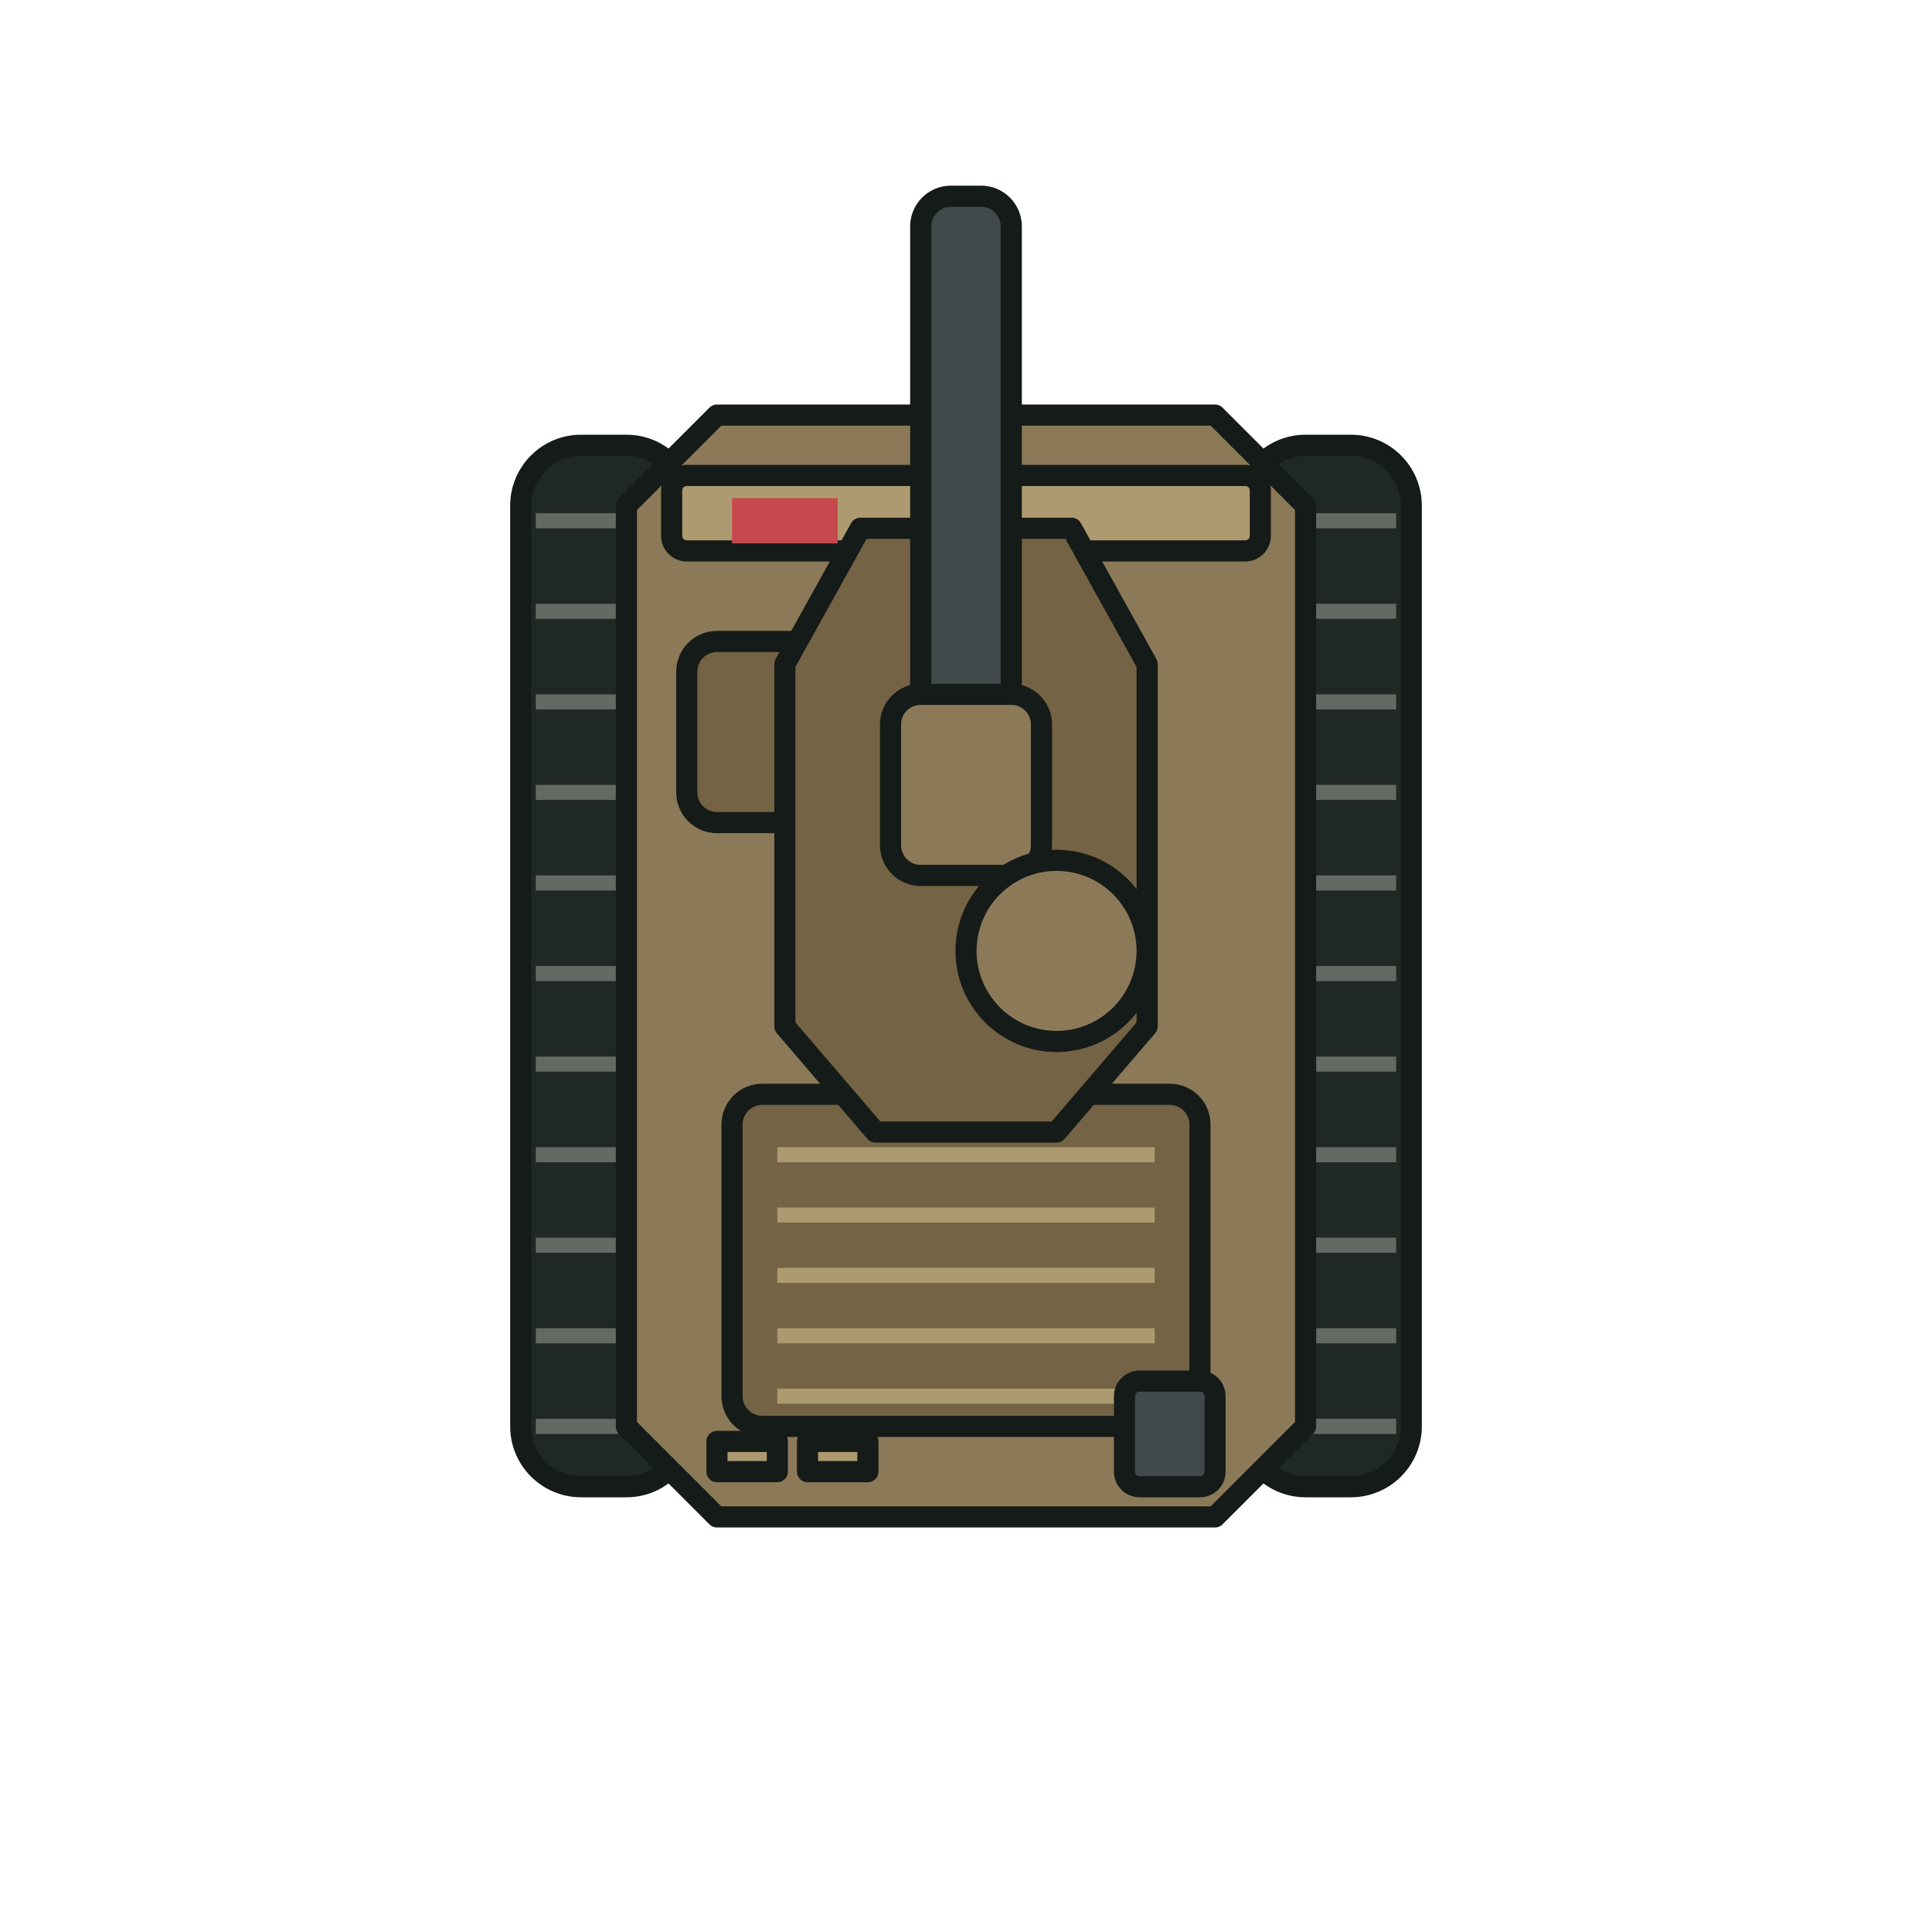
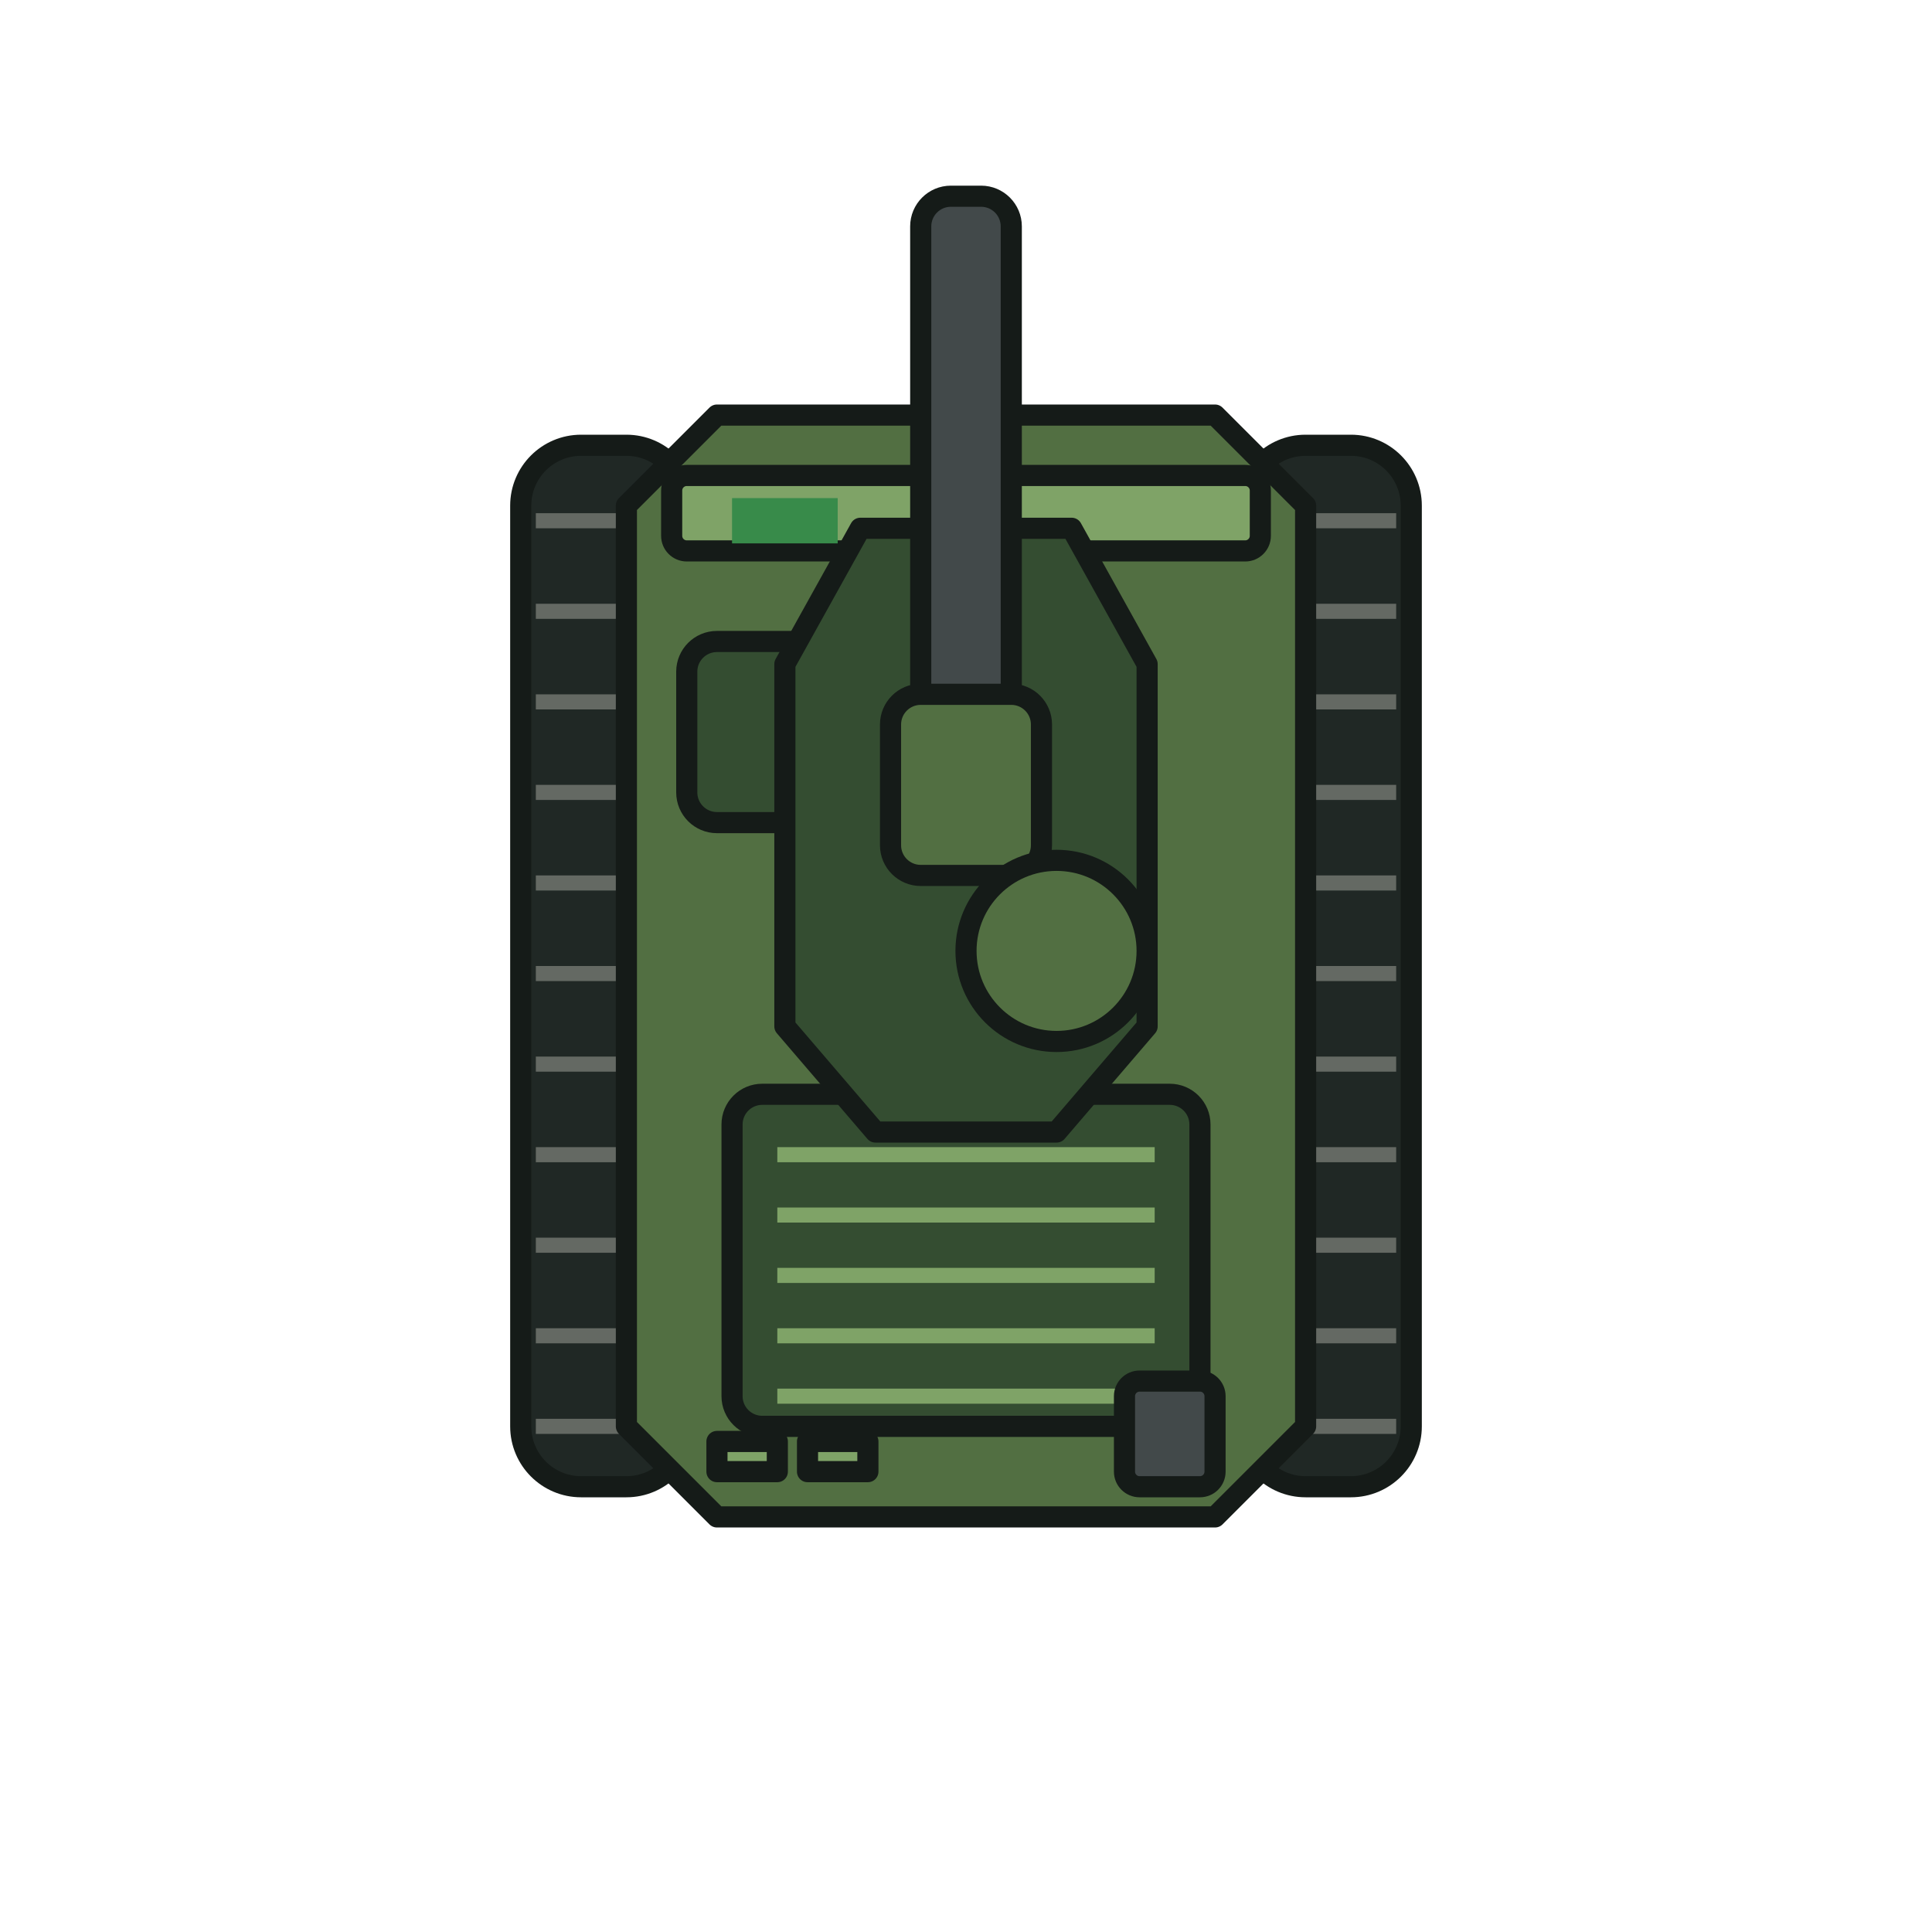
<svg xmlns="http://www.w3.org/2000/svg" viewBox="0 0 128 128" width="128" height="128" data-profile="great-britain-stuart">
  <g stroke="#151b18" stroke-width="1.4" stroke-linejoin="round">
    <rect x="34.5" y="29.5" width="11" height="69" rx="4" fill="#202825" />
    <path d="M35.5 34.5L44.5 34.5" stroke="#646963" stroke-width="1" />
    <path d="M35.5 40.5L44.5 40.5" stroke="#646963" stroke-width="1" />
    <path d="M35.5 46.5L44.5 46.5" stroke="#646963" stroke-width="1" />
    <path d="M35.5 52.5L44.5 52.5" stroke="#646963" stroke-width="1" />
    <path d="M35.5 58.5L44.5 58.5" stroke="#646963" stroke-width="1" />
    <path d="M35.5 64.5L44.5 64.5" stroke="#646963" stroke-width="1" />
    <path d="M35.5 70.5L44.5 70.5" stroke="#646963" stroke-width="1" />
    <path d="M35.5 76.5L44.5 76.5" stroke="#646963" stroke-width="1" />
    <path d="M35.5 82.5L44.5 82.5" stroke="#646963" stroke-width="1" />
    <path d="M35.5 88.5L44.5 88.5" stroke="#646963" stroke-width="1" />
    <path d="M35.5 94.5L44.5 94.5" stroke="#646963" stroke-width="1" />
    <rect x="82.5" y="29.5" width="11" height="69" rx="4" fill="#202825" />
    <path d="M83.5 34.5L92.5 34.5" stroke="#646963" stroke-width="1" />
    <path d="M83.5 40.5L92.5 40.5" stroke="#646963" stroke-width="1" />
    <path d="M83.5 46.5L92.5 46.5" stroke="#646963" stroke-width="1" />
    <path d="M83.5 52.5L92.5 52.5" stroke="#646963" stroke-width="1" />
    <path d="M83.5 58.5L92.5 58.5" stroke="#646963" stroke-width="1" />
    <path d="M83.5 64.5L92.5 64.5" stroke="#646963" stroke-width="1" />
    <path d="M83.5 70.5L92.5 70.5" stroke="#646963" stroke-width="1" />
    <path d="M83.5 76.5L92.5 76.5" stroke="#646963" stroke-width="1" />
    <path d="M83.5 82.5L92.5 82.5" stroke="#646963" stroke-width="1" />
    <path d="M83.5 88.5L92.5 88.5" stroke="#646963" stroke-width="1" />
    <path d="M83.5 94.5L92.5 94.5" stroke="#646963" stroke-width="1" />
-     <path d="M47.5 27.5H80.5L86.5 33.5V94.5L80.5 100.5H47.5L41.5 94.5V33.5Z" fill="#8b7958" />
-     <rect x="44.5" y="31.5" width="39" height="5" rx="1" fill="#ae9a70" />
-     <rect x="48.5" y="72.5" width="31" height="22" rx="2" fill="#746344" />
-     <path d="M51.5 76.5L76.5 76.5" stroke="#ae9a70" stroke-width="1" />
-     <path d="M51.5 80.5L76.5 80.5" stroke="#ae9a70" stroke-width="1" />
-     <path d="M51.5 84.5L76.5 84.5" stroke="#ae9a70" stroke-width="1" />
-     <path d="M51.5 88.5L76.5 88.5" stroke="#ae9a70" stroke-width="1" />
-     <path d="M51.5 92.5L76.5 92.5" stroke="#ae9a70" stroke-width="1" />
+     <path d="M47.5 27.5H80.5L86.5 33.5V94.5L80.5 100.5H47.5L41.5 94.5V33.5Z" fill="#526f42" />
+     <rect x="44.5" y="31.5" width="39" height="5" rx="1" fill="#7fa367" />
+     <rect x="48.5" y="72.5" width="31" height="22" rx="2" fill="#344d31" />
+     <path d="M51.5 76.5L76.5 76.5" stroke="#7fa367" stroke-width="1" />
+     <path d="M51.5 80.5L76.5 80.5" stroke="#7fa367" stroke-width="1" />
+     <path d="M51.5 84.5L76.5 84.5" stroke="#7fa367" stroke-width="1" />
+     <path d="M51.5 88.5L76.5 88.5" stroke="#7fa367" stroke-width="1" />
+     <path d="M51.5 92.5L76.5 92.5" stroke="#7fa367" stroke-width="1" />
    <rect x="74.5" y="91.5" width="6" height="7" rx="1" fill="#42494a" />
-     <rect x="45.5" y="42.5" width="9" height="12" rx="2" fill="#746344" />
-     <path d="M52 44L57 35H71L76 44V68L70 75H58L52 68Z" fill="#746344" />
+     <rect x="45.5" y="42.5" width="9" height="12" rx="2" fill="#344d31" />
+     <path d="M52 44L57 35H71L76 44V68L70 75H58L52 68Z" fill="#344d31" />
    <rect x="61" y="13" width="6" height="41" rx="2" fill="#42494a" />
-     <rect x="59" y="46" width="10" height="12" rx="2" fill="#8b7958" />
-     <circle cx="70" cy="63" r="6" fill="#8b7958" />
-     <rect x="47.5" y="95.5" width="4" height="2" rx="0" fill="#ae9a70" />
-     <rect x="53.5" y="95.5" width="4" height="2" rx="0" fill="#ae9a70" />
-     <path d="M48.5 34.5L55.5 34.5" stroke="#c8494d" stroke-width="3" />
+     <rect x="59" y="46" width="10" height="12" rx="2" fill="#526f42" />
+     <circle cx="70" cy="63" r="6" fill="#526f42" />
+     <rect x="47.5" y="95.5" width="4" height="2" rx="0" fill="#7fa367" />
+     <rect x="53.5" y="95.5" width="4" height="2" rx="0" fill="#7fa367" />
+     <path d="M48.5 34.5L55.5 34.5" stroke="#388b4a" stroke-width="3" />
  </g>
</svg>
